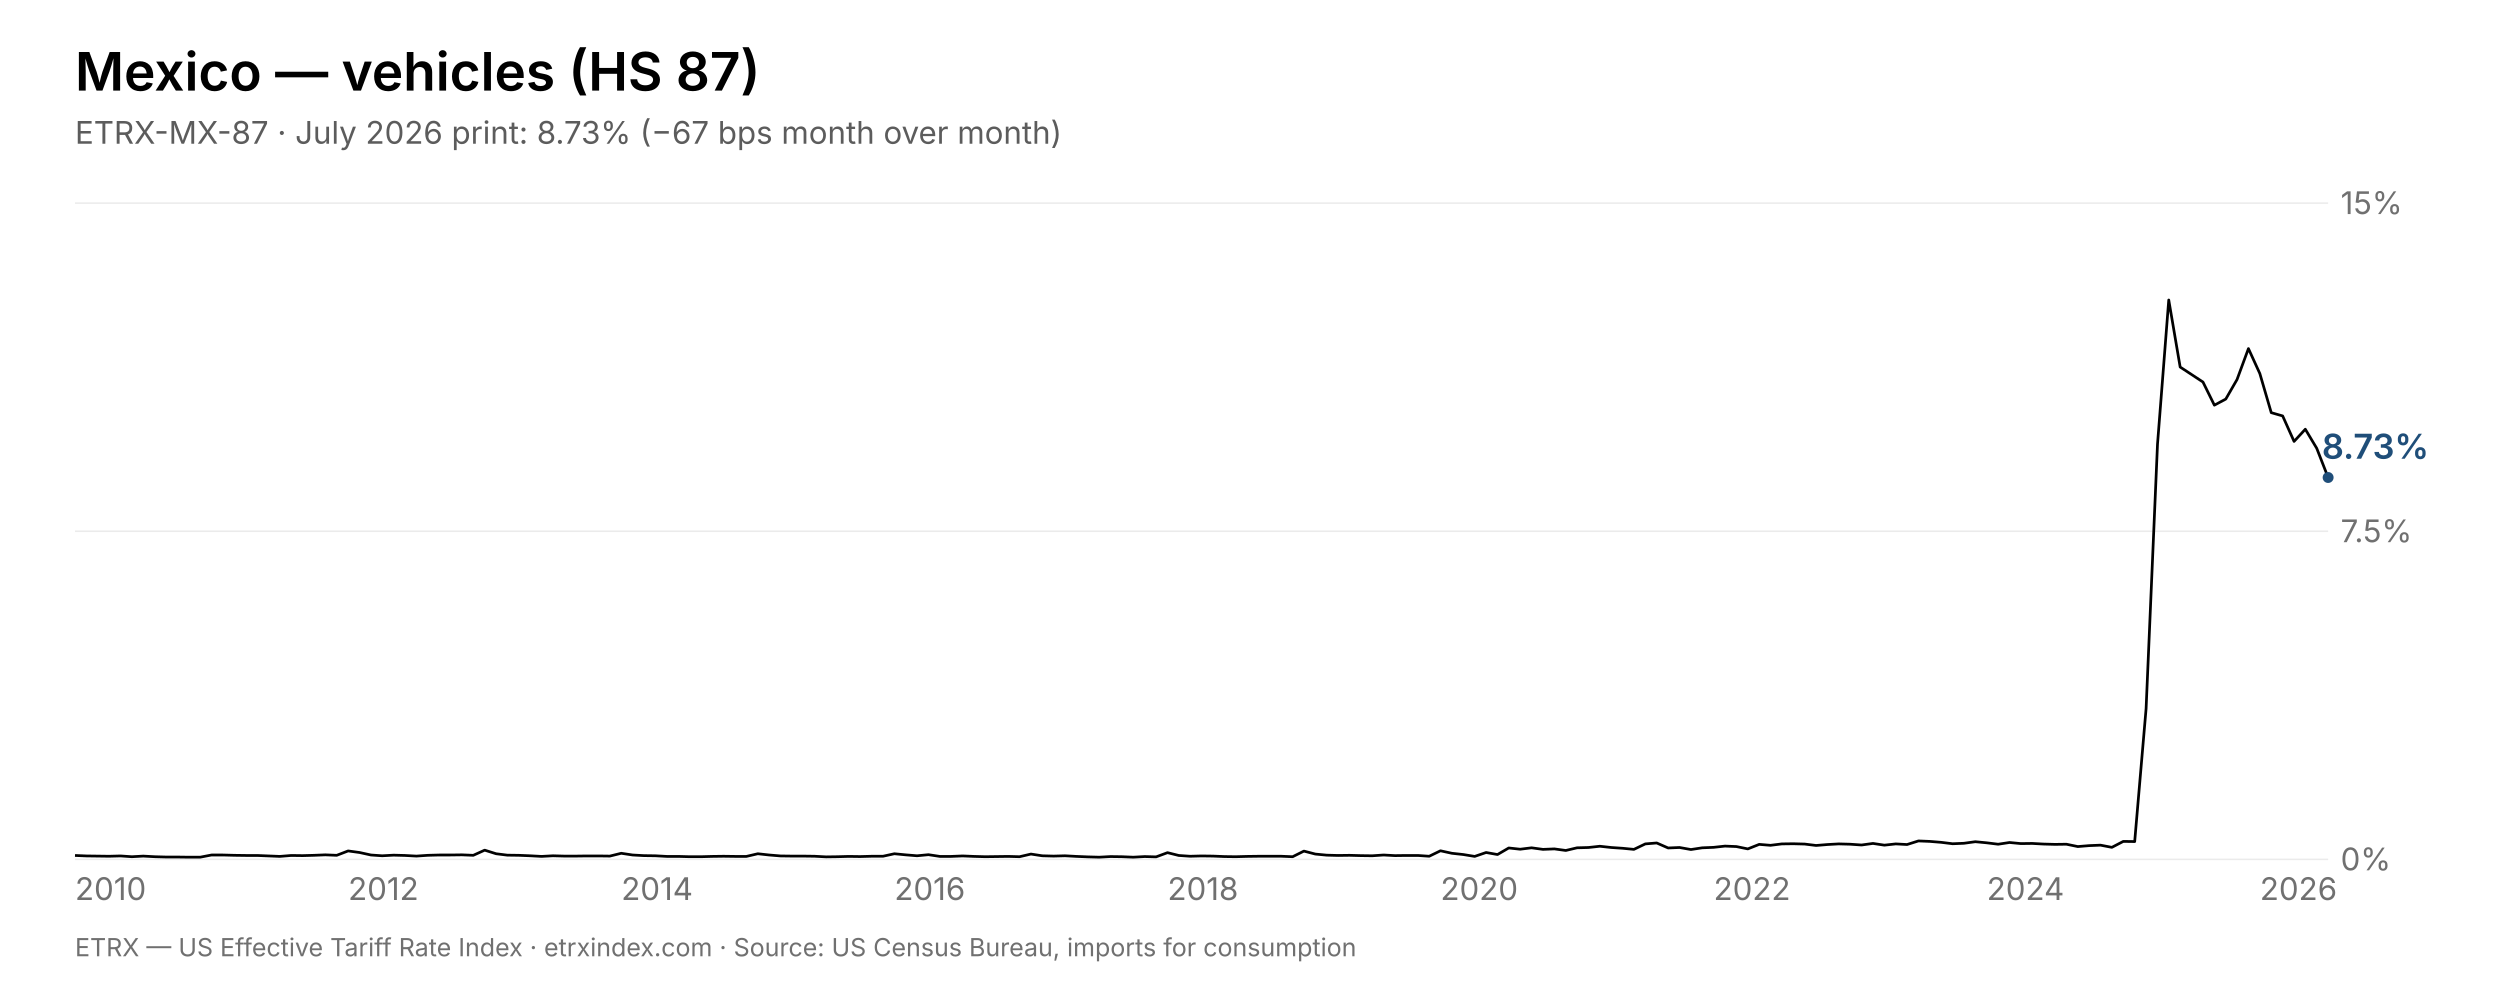
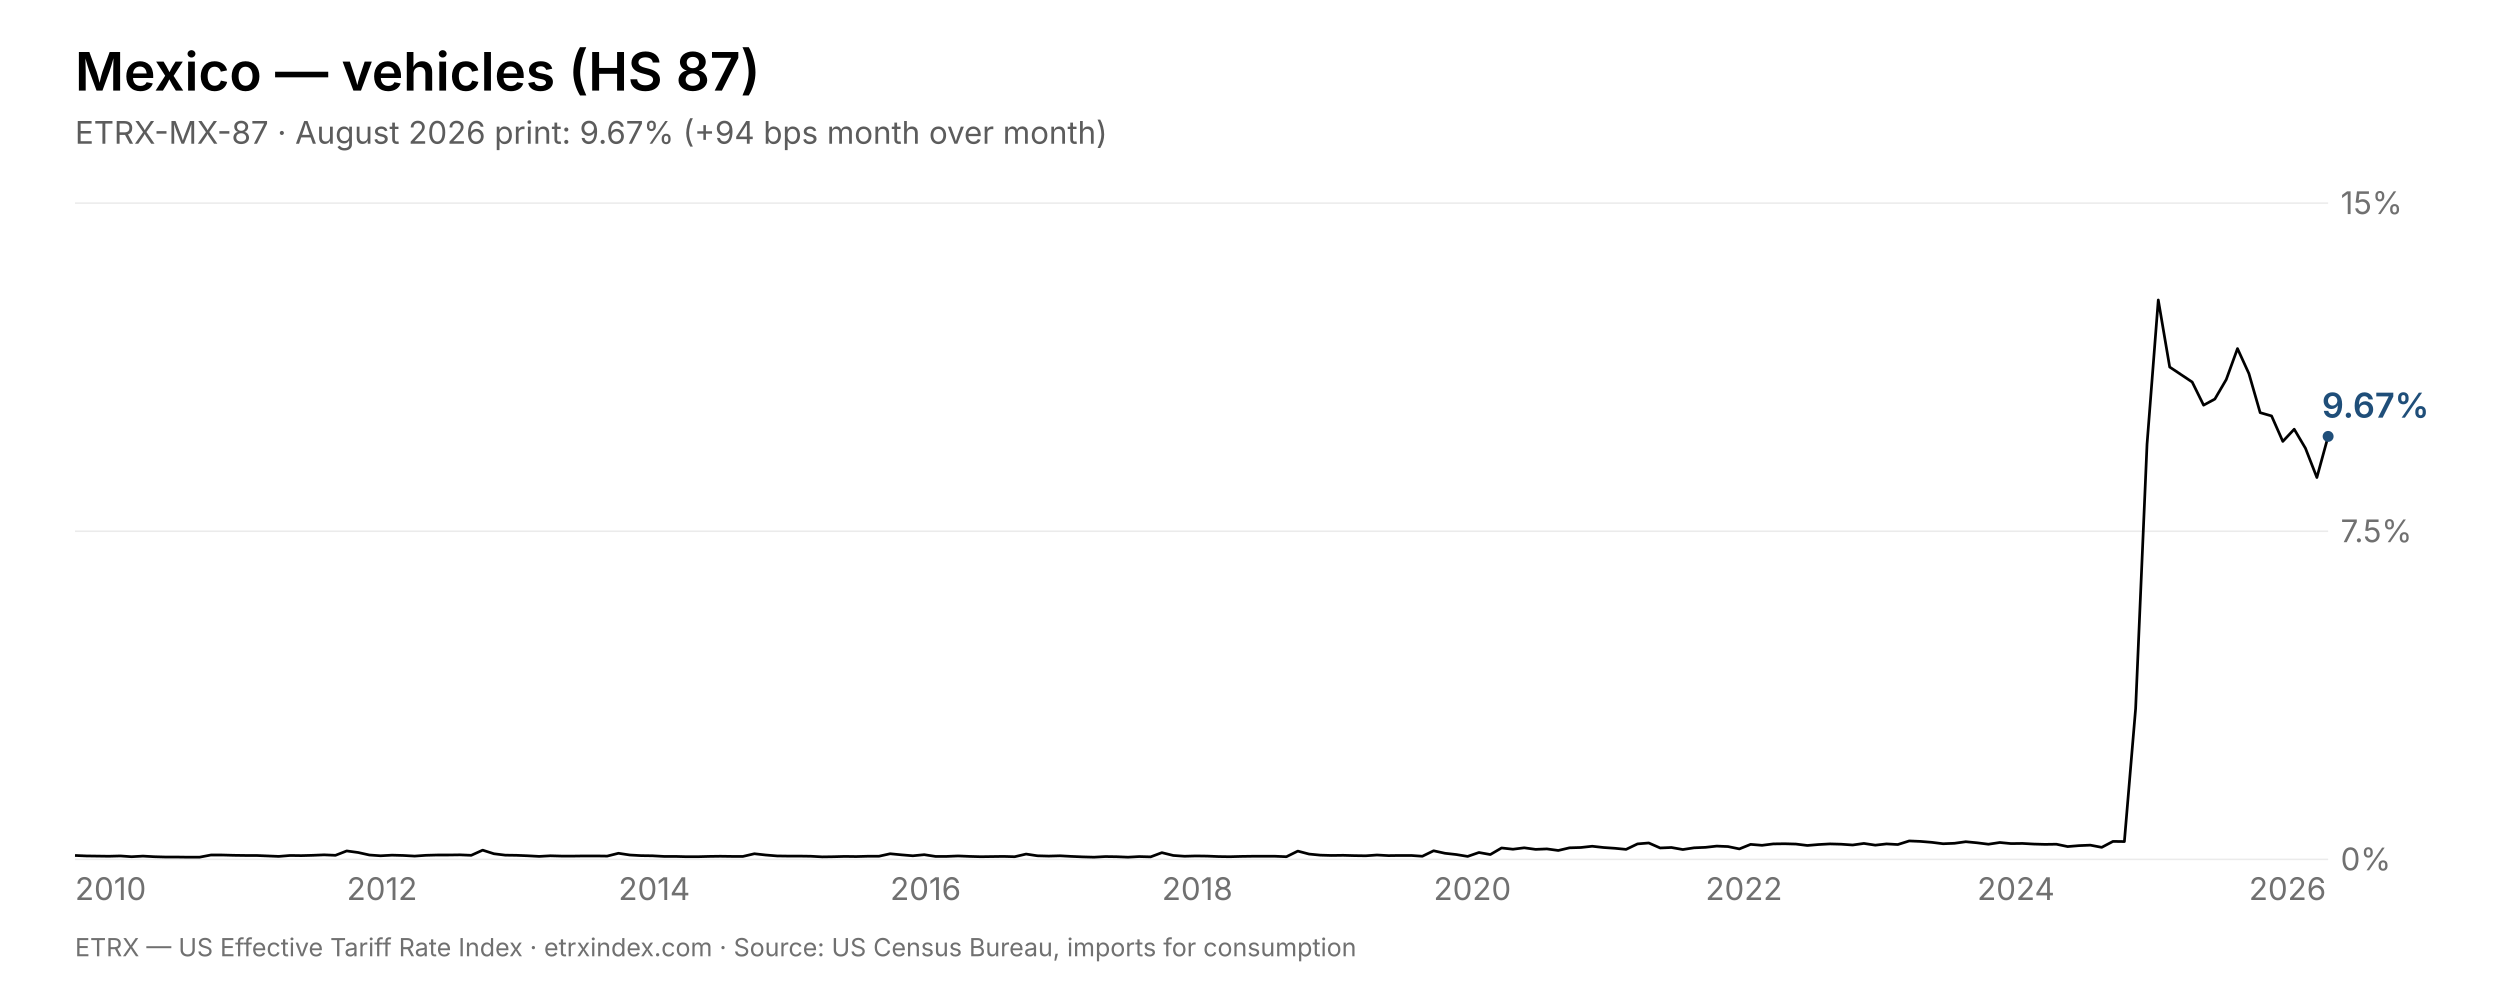
<svg xmlns="http://www.w3.org/2000/svg" viewBox="0 0 1600 640" width="1600" height="640" font-family="Inter, Helvetica, Arial, sans-serif">
  <rect width="1600" height="640" fill="#fff" />
  <text x="48" y="58" font-size="34" font-weight="600" fill="#000000">Mexico — vehicles (HS 87)</text>
-   <text x="48" y="92" font-size="20" fill="rgba(0,0,0,0.64)">ETRX-MX-87 · July 2026 print: 8.73% (−67 bps month over month)</text>
+   <text x="48" y="92" font-size="20" fill="rgba(0,0,0,0.64)">ETRX-MX-87 · August 2026 print: 9.67% (+94 bps month over month)</text>
  <line x1="48" y1="550.0" x2="1490" y2="550.0" stroke="rgba(0,0,0,0.08)" stroke-width="1" />
  <text x="1498" y="557.0" font-size="20" fill="rgba(0,0,0,0.56)">0%</text>
  <line x1="48" y1="340.0" x2="1490" y2="340.0" stroke="rgba(0,0,0,0.08)" stroke-width="1" />
  <text x="1498" y="347.0" font-size="20" fill="rgba(0,0,0,0.56)">7.5%</text>
  <line x1="48" y1="130.0" x2="1490" y2="130.0" stroke="rgba(0,0,0,0.08)" stroke-width="1" />
  <text x="1498" y="137.0" font-size="20" fill="rgba(0,0,0,0.56)">15%</text>
  <text x="48.0" y="576" font-size="20" fill="rgba(0,0,0,0.56)">2010</text>
-   <text x="222.8" y="576" font-size="20" fill="rgba(0,0,0,0.56)">2012</text>
-   <text x="397.6" y="576" font-size="20" fill="rgba(0,0,0,0.56)">2014</text>
-   <text x="572.4" y="576" font-size="20" fill="rgba(0,0,0,0.56)">2016</text>
-   <text x="747.2" y="576" font-size="20" fill="rgba(0,0,0,0.56)">2018</text>
-   <text x="921.9" y="576" font-size="20" fill="rgba(0,0,0,0.56)">2020</text>
-   <text x="1096.7" y="576" font-size="20" fill="rgba(0,0,0,0.56)">2022</text>
-   <text x="1271.5" y="576" font-size="20" fill="rgba(0,0,0,0.56)">2024</text>
-   <text x="1446.3" y="576" font-size="20" fill="rgba(0,0,0,0.56)">2026</text>
-   <polyline points="48.0,547.5 55.3,547.8 62.6,547.9 69.8,548.0 77.1,547.8 84.4,548.3 91.7,547.9 99.0,548.3 106.3,548.5 113.5,548.5 120.8,548.6 128.1,548.6 135.4,547.2 142.7,547.2 150.0,547.4 157.2,547.5 164.5,547.5 171.8,547.8 179.1,548.1 186.4,547.5 193.7,547.6 200.9,547.4 208.2,547.1 215.5,547.4 222.8,544.6 230.1,545.6 237.4,547.2 244.6,547.7 251.9,547.3 259.2,547.5 266.5,547.9 273.8,547.4 281.1,547.2 288.3,547.2 295.6,547.1 302.9,547.4 310.2,544.1 317.5,546.4 324.7,547.3 332.0,547.4 339.3,547.7 346.6,548.1 353.9,547.7 361.2,547.9 368.4,547.9 375.7,547.8 383.0,547.8 390.3,547.9 397.6,546.1 404.9,547.2 412.1,547.6 419.4,547.7 426.7,548.1 434.0,548.1 441.3,548.3 448.6,548.3 455.8,548.1 463.1,548.0 470.4,548.1 477.7,548.1 485.0,546.4 492.3,547.2 499.5,547.8 506.8,547.9 514.1,547.9 521.4,548.0 528.7,548.4 535.9,548.3 543.2,548.1 550.5,548.2 557.8,548.0 565.1,548.0 572.4,546.4 579.6,547.1 586.9,547.7 594.2,547.0 601.5,548.1 608.8,548.1 616.1,547.8 623.3,548.1 630.6,548.3 637.9,548.2 645.2,548.1 652.5,548.3 659.8,546.6 667.0,547.7 674.3,547.9 681.6,547.7 688.9,548.1 696.2,548.4 703.5,548.6 710.7,548.2 718.0,548.3 725.3,548.6 732.6,548.2 739.9,548.4 747.2,545.7 754.4,547.5 761.7,548.0 769.0,547.8 776.3,547.9 783.6,548.2 790.8,548.3 798.1,548.1 805.4,548.0 812.7,548.0 820.0,548.0 827.3,548.3 834.5,544.7 841.8,546.6 849.1,547.3 856.4,547.5 863.7,547.4 871.0,547.6 878.2,547.7 885.5,547.2 892.8,547.6 900.1,547.5 907.4,547.5 914.7,548.0 921.9,544.5 929.2,546.1 936.5,546.9 943.8,548.1 951.1,545.6 958.4,546.9 965.6,542.7 972.9,543.5 980.2,542.6 987.5,543.6 994.8,543.3 1002.1,544.3 1009.3,542.6 1016.6,542.4 1023.9,541.6 1031.2,542.4 1038.5,542.9 1045.7,543.6 1053.0,540.1 1060.3,539.5 1067.6,542.7 1074.9,542.4 1082.2,543.7 1089.4,542.6 1096.7,542.3 1104.0,541.5 1111.3,541.8 1118.6,543.3 1125.9,540.4 1133.1,541.0 1140.4,540.1 1147.7,540.0 1155.0,540.2 1162.3,541.1 1169.6,540.5 1176.8,540.1 1184.1,540.3 1191.4,540.8 1198.7,539.8 1206.0,540.9 1213.3,540.1 1220.5,540.5 1227.8,538.2 1235.1,538.5 1242.4,539.1 1249.7,540.0 1256.9,539.7 1264.2,538.7 1271.5,539.4 1278.8,540.3 1286.1,539.2 1293.4,539.9 1300.6,539.8 1307.9,540.2 1315.2,540.4 1322.5,540.3 1329.8,541.8 1337.1,541.2 1344.3,540.9 1351.6,542.3 1358.9,538.5 1366.2,538.6 1373.5,453.5 1380.8,284.3 1388.0,192.0 1395.3,234.9 1402.6,239.7 1409.9,244.5 1417.2,259.3 1424.5,255.4 1431.7,242.9 1439.0,223.1 1446.3,239.1 1453.6,264.1 1460.9,266.2 1468.2,282.5 1475.4,274.7 1482.7,286.9 1490.0,305.6" fill="none" stroke="#000000" stroke-width="1.75" stroke-linejoin="round" />
-   <circle cx="1490.0" cy="305.6" r="3.5" fill="#1f4e79" />
-   <text x="1486.0" y="293.6" font-size="22" font-weight="600" fill="#1f4e79">8.73%</text>
+   <text x="221.9" y="576" font-size="20" fill="rgba(0,0,0,0.56)">2012</text>
+   <text x="395.8" y="576" font-size="20" fill="rgba(0,0,0,0.56)">2014</text>
+   <text x="569.7" y="576" font-size="20" fill="rgba(0,0,0,0.56)">2016</text>
+   <text x="743.6" y="576" font-size="20" fill="rgba(0,0,0,0.56)">2018</text>
+   <text x="917.5" y="576" font-size="20" fill="rgba(0,0,0,0.56)">2020</text>
+   <text x="1091.5" y="576" font-size="20" fill="rgba(0,0,0,0.56)">2022</text>
+   <text x="1265.4" y="576" font-size="20" fill="rgba(0,0,0,0.56)">2024</text>
+   <text x="1439.3" y="576" font-size="20" fill="rgba(0,0,0,0.56)">2026</text>
+   <polyline points="48.0,547.5 55.2,547.8 62.5,547.9 69.7,548.0 77.0,547.8 84.2,548.3 91.5,547.9 98.7,548.3 106.0,548.5 113.2,548.5 120.5,548.6 127.7,548.6 135.0,547.2 142.2,547.2 149.4,547.4 156.7,547.5 163.9,547.5 171.2,547.8 178.4,548.1 185.7,547.5 192.9,547.6 200.2,547.4 207.4,547.1 214.7,547.4 221.9,544.6 229.2,545.6 236.4,547.2 243.6,547.7 250.9,547.3 258.1,547.5 265.4,547.9 272.6,547.4 279.9,547.2 287.1,547.2 294.4,547.1 301.6,547.4 308.9,544.1 316.1,546.4 323.4,547.3 330.6,547.4 337.8,547.7 345.1,548.1 352.3,547.7 359.6,547.9 366.8,547.9 374.1,547.8 381.3,547.8 388.6,547.9 395.8,546.1 403.1,547.2 410.3,547.6 417.6,547.7 424.8,548.1 432.1,548.1 439.3,548.3 446.5,548.3 453.8,548.1 461.0,548.0 468.3,548.1 475.5,548.1 482.8,546.4 490.0,547.2 497.3,547.8 504.5,547.9 511.8,547.9 519.0,548.0 526.3,548.4 533.5,548.3 540.7,548.1 548.0,548.2 555.2,548.0 562.5,548.0 569.7,546.4 577.0,547.1 584.2,547.7 591.5,547.0 598.7,548.1 606.0,548.1 613.2,547.8 620.5,548.1 627.7,548.3 634.9,548.2 642.2,548.1 649.4,548.3 656.7,546.6 663.9,547.7 671.2,547.9 678.4,547.7 685.7,548.1 692.9,548.4 700.2,548.6 707.4,548.2 714.7,548.3 721.9,548.6 729.1,548.2 736.4,548.4 743.6,545.7 750.9,547.5 758.1,548.0 765.4,547.8 772.6,547.9 779.9,548.2 787.1,548.3 794.4,548.1 801.6,548.0 808.9,548.0 816.1,548.0 823.3,548.3 830.6,544.7 837.8,546.6 845.1,547.3 852.3,547.5 859.6,547.4 866.8,547.6 874.1,547.7 881.3,547.2 888.6,547.6 895.8,547.5 903.1,547.5 910.3,548.0 917.5,544.5 924.8,546.1 932.0,546.9 939.3,548.1 946.5,545.6 953.8,546.9 961.0,542.7 968.3,543.5 975.5,542.6 982.8,543.6 990.0,543.3 997.3,544.3 1004.5,542.6 1011.7,542.4 1019.0,541.6 1026.2,542.4 1033.5,542.9 1040.7,543.6 1048.0,540.1 1055.2,539.5 1062.5,542.7 1069.7,542.4 1077.0,543.7 1084.2,542.6 1091.5,542.3 1098.7,541.5 1105.9,541.8 1113.2,543.3 1120.4,540.4 1127.7,541.0 1134.9,540.1 1142.2,540.0 1149.4,540.2 1156.7,541.1 1163.9,540.5 1171.2,540.1 1178.4,540.3 1185.7,540.8 1192.9,539.8 1200.2,540.9 1207.4,540.1 1214.6,540.5 1221.9,538.2 1229.1,538.5 1236.4,539.1 1243.6,540.0 1250.9,539.7 1258.1,538.7 1265.4,539.4 1272.6,540.3 1279.9,539.2 1287.1,539.9 1294.4,539.8 1301.6,540.2 1308.8,540.4 1316.1,540.3 1323.3,541.8 1330.6,541.2 1337.8,540.9 1345.1,542.3 1352.3,538.5 1359.6,538.6 1366.8,453.5 1374.1,284.3 1381.3,192.0 1388.6,234.9 1395.8,239.7 1403.0,244.5 1410.3,259.3 1417.5,255.4 1424.8,242.9 1432.0,223.1 1439.3,239.1 1446.5,264.1 1453.8,266.2 1461.0,282.5 1468.3,274.7 1475.5,286.9 1482.8,305.6 1490.0,279.3" fill="none" stroke="#000000" stroke-width="1.75" stroke-linejoin="round" />
+   <circle cx="1490.0" cy="279.3" r="3.5" fill="#1f4e79" />
+   <text x="1486.0" y="267.3" font-size="22" font-weight="600" fill="#1f4e79">9.67%</text>
  <text x="48" y="612" font-size="16" fill="rgba(0,0,0,0.56)">ETRX — US Effective Tariff Rate Index · etrxindex.com · Source: US Census Bureau, imports for consumption</text>
</svg>
